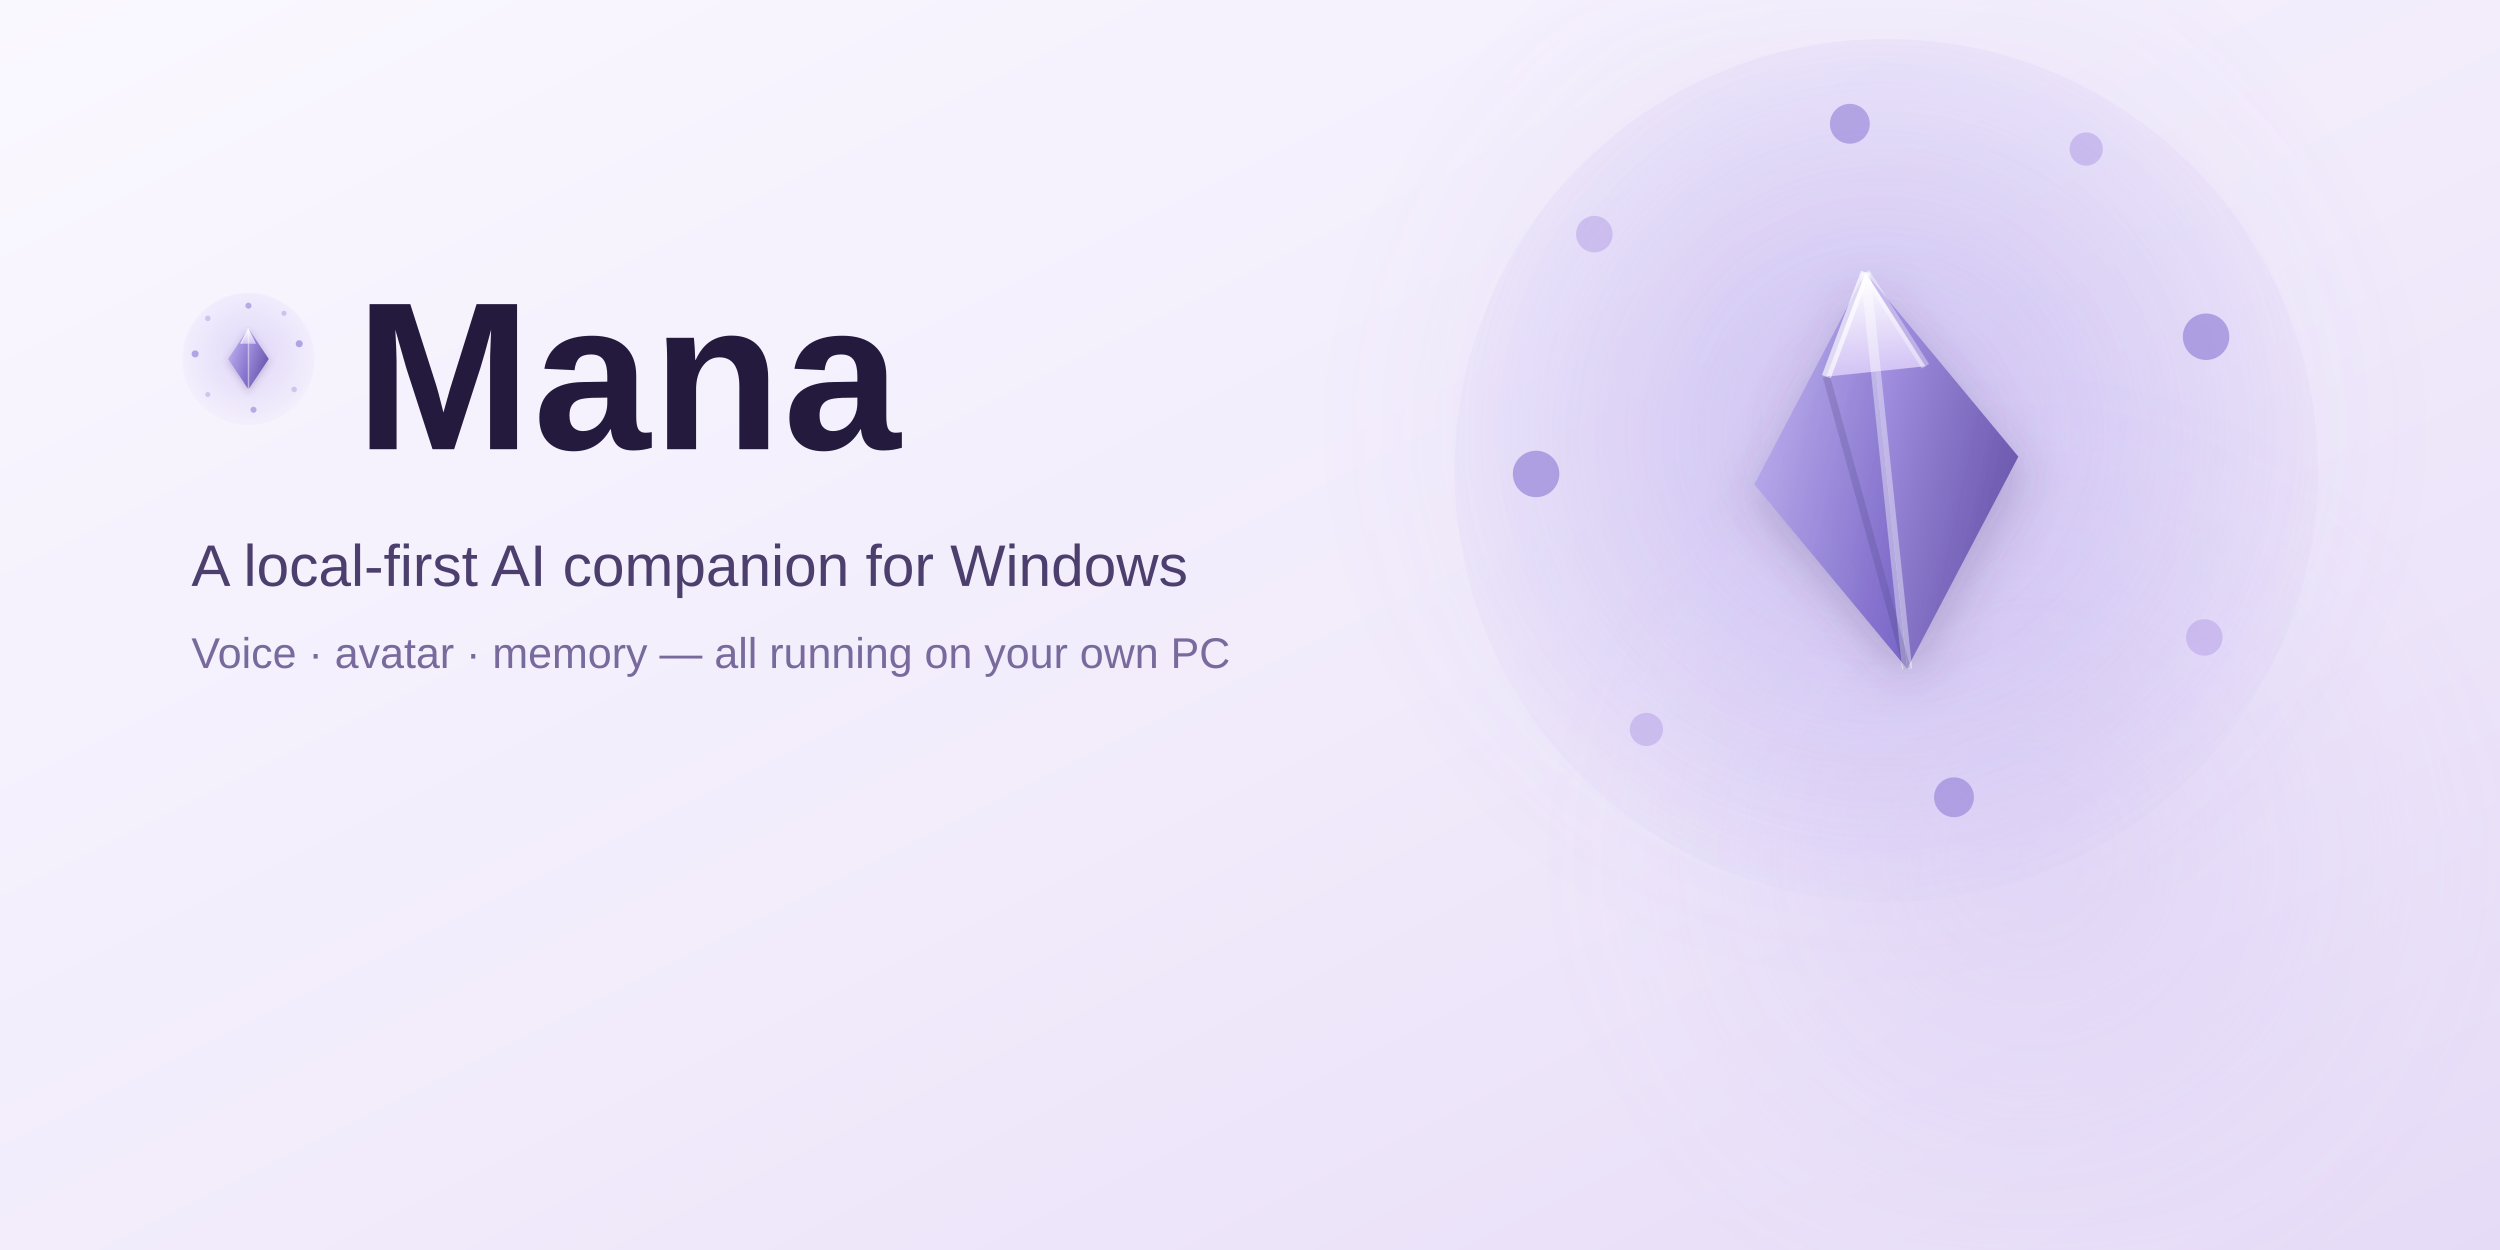
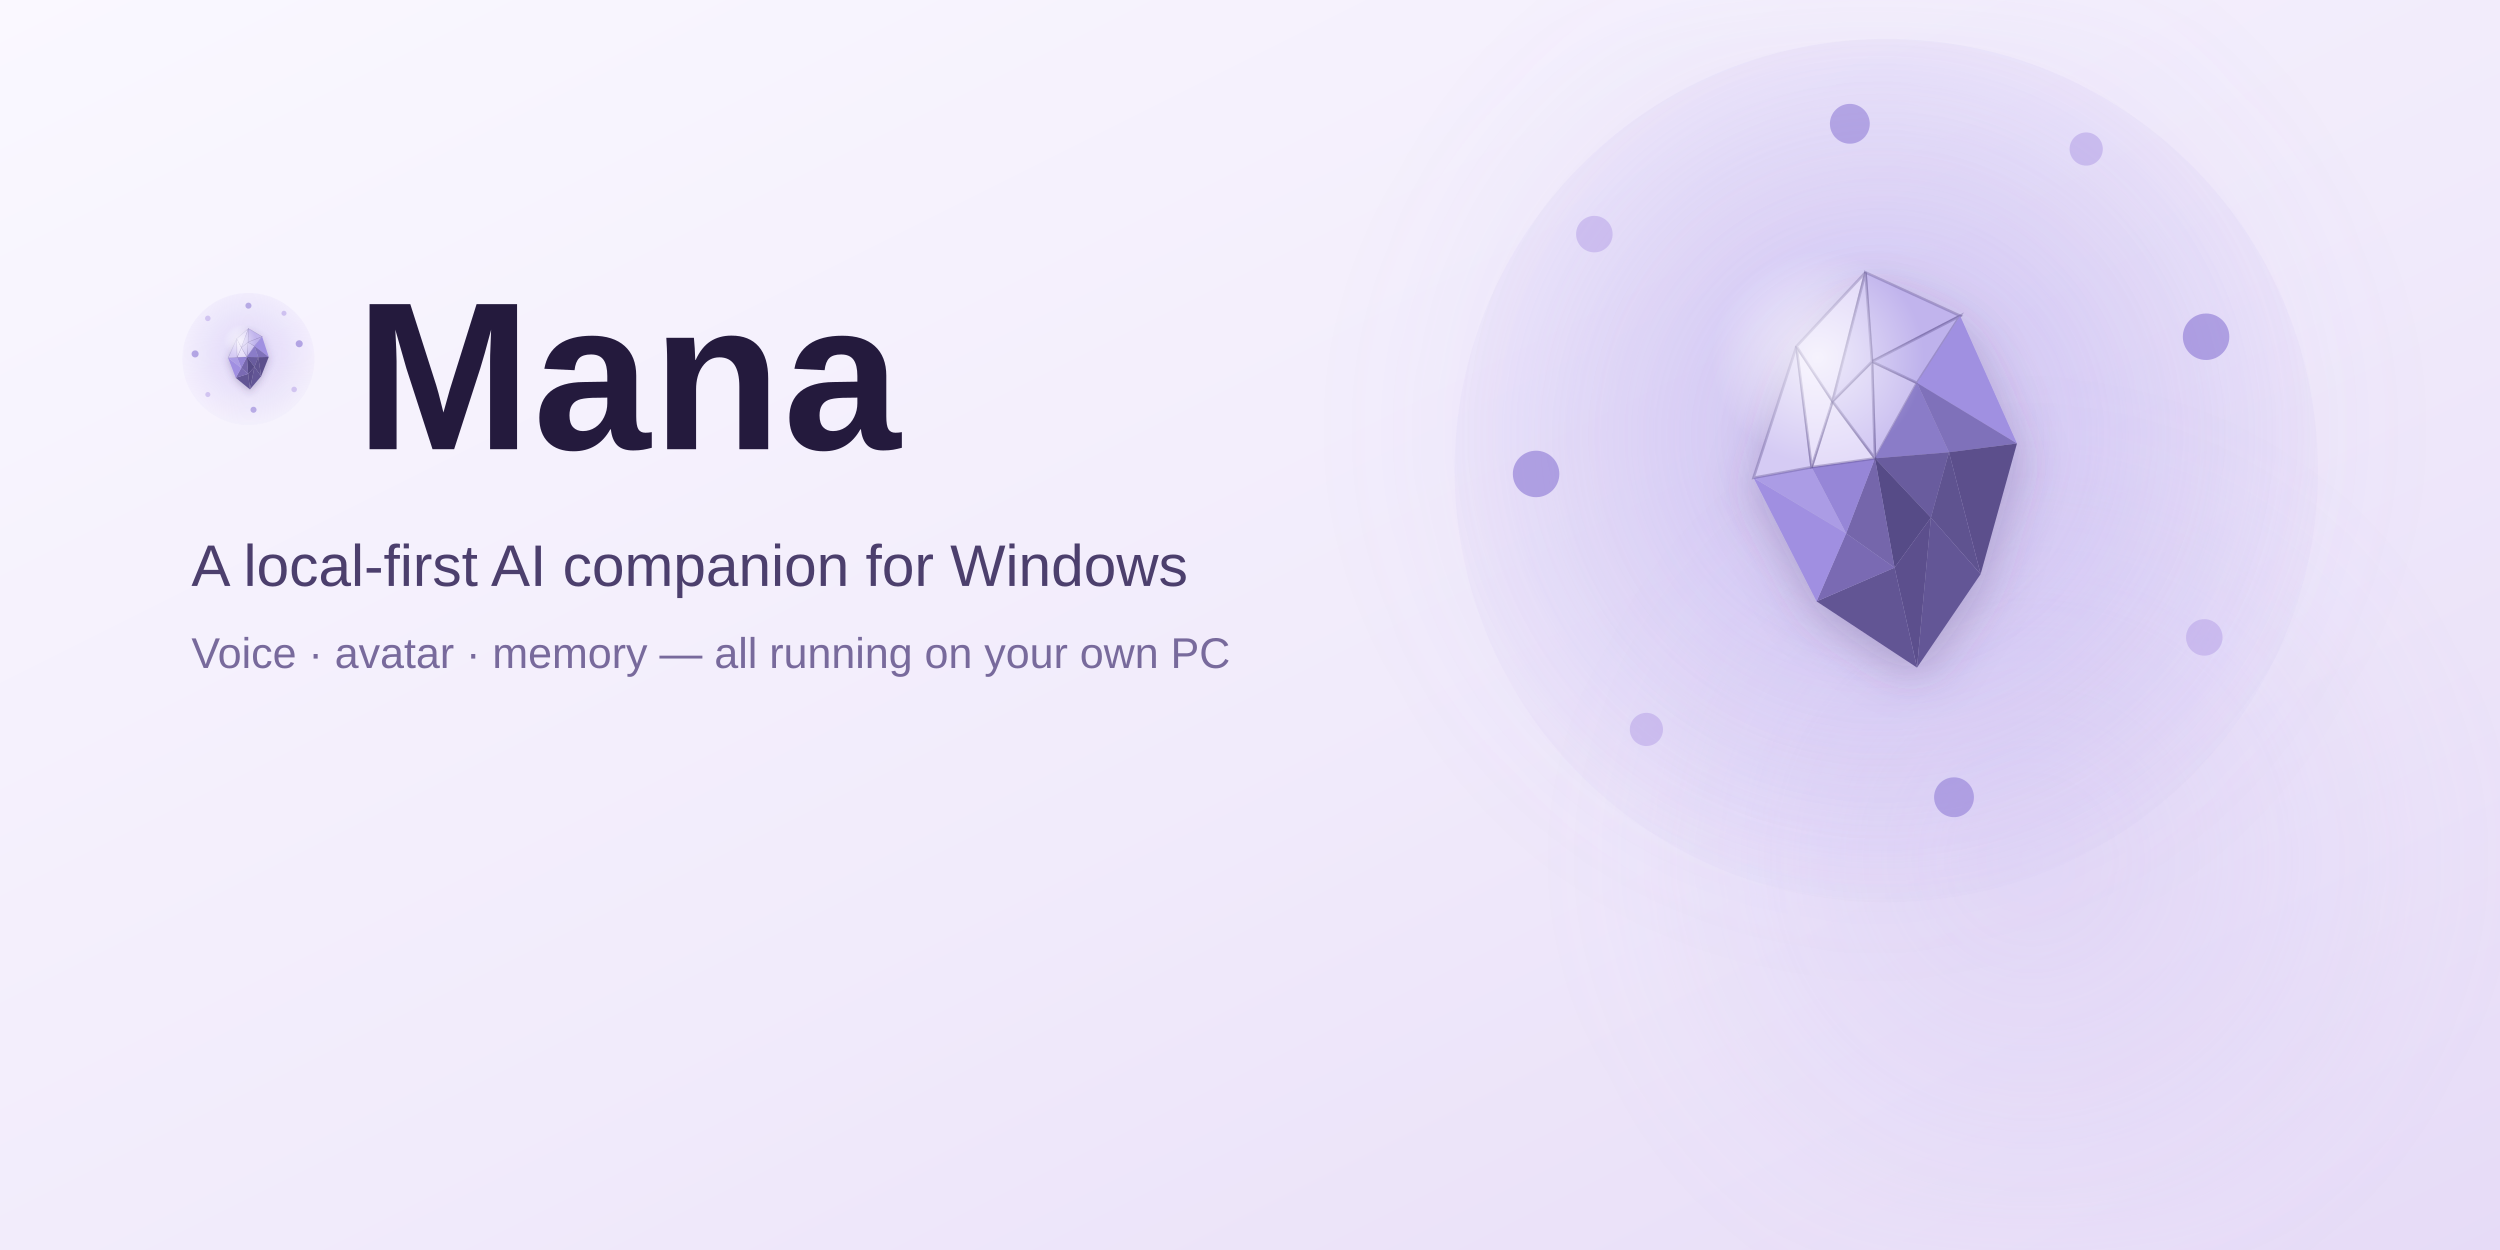
<svg xmlns="http://www.w3.org/2000/svg" width="1280" height="640" viewBox="0 0 1280 640">
  <defs>
    <linearGradient id="bg" x1="0%" y1="0%" x2="100%" y2="100%">
      <stop offset="0%" stop-color="#faf8ff" />
      <stop offset="55%" stop-color="#f1ebfb" />
      <stop offset="100%" stop-color="#e6dbf7" />
    </linearGradient>
    <radialGradient id="glow1" cx="50%" cy="50%" r="50%">
      <stop offset="0%" stop-color="#9d8ce0" stop-opacity="0.28" />
      <stop offset="100%" stop-color="#9d8ce0" stop-opacity="0" />
    </radialGradient>
    <radialGradient id="glow2" cx="50%" cy="50%" r="50%">
      <stop offset="0%" stop-color="#c9b8f0" stop-opacity="0.30" />
      <stop offset="100%" stop-color="#c9b8f0" stop-opacity="0" />
    </radialGradient>
    <filter id="soft" x="-50%" y="-50%" width="200%" height="200%">
      <feGaussianBlur stdDeviation="26" />
    </filter>
-     <linearGradient id="facetL" x1="0%" y1="0%" x2="100%" y2="100%">
-       <stop offset="0%" stop-color="#cabdf5" />
-       <stop offset="100%" stop-color="#7360c4" />
-     </linearGradient>
-     <linearGradient id="facetR" x1="0%" y1="0%" x2="100%" y2="100%">
-       <stop offset="0%" stop-color="#ae9cec" />
-       <stop offset="100%" stop-color="#57459c" />
-     </linearGradient>
-     <linearGradient id="facetT" x1="0%" y1="0%" x2="0%" y2="100%">
-       <stop offset="0%" stop-color="#ffffff" />
-       <stop offset="100%" stop-color="#d3c4f5" />
-     </linearGradient>
    <radialGradient id="crystalHalo" cx="50%" cy="46%" r="62%">
      <stop offset="0%" stop-color="#b3a0ee" stop-opacity="0.35" />
      <stop offset="100%" stop-color="#b3a0ee" stop-opacity="0" />
    </radialGradient>
    <filter id="crystalShadow" x="-60%" y="-60%" width="220%" height="220%">
      <feDropShadow dx="0" dy="0.5" stdDeviation="0.7" flood-color="#4a3f6d" flood-opacity="0.28" />
    </filter>
+     <radialGradient id="bloom1" cx="50%" cy="50%" r="50%">
+       <stop offset="0%" stop-color="#ffffff" stop-opacity="0.7" />
+       <stop offset="100%" stop-color="#ffffff" stop-opacity="0" />
+     </radialGradient>
+     <radialGradient id="bloom2" cx="50%" cy="50%" r="50%">
+       <stop offset="0%" stop-color="#ffffff" stop-opacity="0.7" />
+       <stop offset="100%" stop-color="#ffffff" stop-opacity="0" />
+     </radialGradient>
  </defs>
  <rect width="1280" height="640" fill="url(#bg)" />
  <circle cx="960" cy="220" r="260" fill="url(#glow1)" filter="url(#soft)" />
  <circle cx="1040" cy="440" r="220" fill="url(#glow2)" filter="url(#soft)" />
  <g transform="translate(760,20) scale(17) rotate(-6 12 12)">
    <ellipse cx="12" cy="13" rx="13" ry="13" fill="url(#crystalHalo)" />
    <circle cx="22" cy="10" r="0.7" fill="#8a76d4" opacity="0.6" />
    <circle cx="19" cy="4" r="0.5" fill="#b39ee6" opacity="0.55" />
    <circle cx="12" cy="2.5" r="0.6" fill="#8a76d4" opacity="0.55" />
    <circle cx="4" cy="5" r="0.55" fill="#b39ee6" opacity="0.5" />
    <circle cx="1.5" cy="12" r="0.7" fill="#8a76d4" opacity="0.6" />
    <circle cx="4" cy="20" r="0.5" fill="#b39ee6" opacity="0.5" />
    <circle cx="13" cy="23" r="0.6" fill="#8a76d4" opacity="0.55" />
    <circle cx="21" cy="19" r="0.55" fill="#b39ee6" opacity="0.5" />
    <g filter="url(#crystalShadow)">
-       <path d="M12,7 L8,13 L12,19 Z" fill="url(#facetL)" opacity="0.96" />
-       <path d="M12,7 L16,13 L12,19 Z" fill="url(#facetR)" />
-       <path d="M12,7 L13.5,10 L10.5,10 Z" fill="url(#facetT)" />
-       <path d="M12,7 L12,19" stroke="#ffffff" stroke-opacity="0.4" stroke-width="0.3" />
-       <path d="M12,7 L10.5,10" stroke="#ffffff" stroke-opacity="0.65" stroke-width="0.28" />
-       <path d="M12,7 L13.5,10" stroke="#ffffff" stroke-opacity="0.35" stroke-width="0.26" />
-       <path d="M10.5,10 L12,19" stroke="#3c2f66" stroke-opacity="0.18" stroke-width="0.22" />
+       <path d="M11.7,12.6 L11.916,9.691 L13.196,10.472 Z" fill="#cbc0f0" stroke="#5a4c8a" stroke-width="0.08" stroke-opacity="0.35" />
+       <path d="M11.916,9.691 L12,7 L14.7,8.6 Z" fill="#c1b4ed" stroke="#5a4c8a" stroke-width="0.08" stroke-opacity="0.35" />
+       <path d="M11.916,9.691 L14.7,8.6 L13.196,10.472 Z" fill="#beb2ec" stroke="#5a4c8a" stroke-width="0.08" stroke-opacity="0.35" />
+       <path d="M11.7,12.6 L13.196,10.472 L13.936,12.65 Z" fill="#8a7bc8" />
+       <path d="M13.196,10.472 L14.7,8.6 L16,12.6 Z" fill="#a090e1" />
+       <path d="M13.196,10.472 L16,12.6 L13.936,12.65 Z" fill="#7f71ba" />
+       <path d="M11.7,12.6 L13.936,12.65 L13.188,14.552 Z" fill="#695c9e" />
+       <path d="M13.936,12.65 L16,12.6 L14.5,16.4 Z" fill="#5b4f8c" />
+       <path d="M13.936,12.65 L14.5,16.4 L13.188,14.552 Z" fill="#5f5290" />
+       <path d="M11.7,12.6 L13.188,14.552 L11.942,15.935 Z" fill="#574c87" />
+       <path d="M13.188,14.552 L14.5,16.4 L12.3,19 Z" fill="#645796" />
+       <path d="M13.188,14.552 L12.3,19 L11.942,15.935 Z" fill="#5c508d" />
+       <path d="M11.7,12.6 L11.942,15.935 L10.6,14.756 Z" fill="#7466ab" />
+       <path d="M11.942,15.935 L12.3,19 L9.5,16.7 Z" fill="#625594" />
+       <path d="M11.942,15.935 L9.5,16.7 L10.6,14.756 Z" fill="#7a6bb3" />
+       <path d="M11.7,12.6 L10.6,14.756 L9.774,12.664 Z" fill="#9686d7" />
+       <path d="M10.6,14.756 L9.5,16.7 L8,12.8 Z" fill="#a08fe1" />
+       <path d="M10.6,14.756 L8,12.8 L9.774,12.664 Z" fill="#ab9ce5" />
+       <path d="M11.7,12.6 L9.774,12.664 L10.608,10.757 Z" fill="#e4dcf9" stroke="#5a4c8a" stroke-width="0.08" stroke-opacity="0.35" />
+       <path d="M9.774,12.664 L8,12.8 L9.7,9 Z" fill="#d5cbf4" stroke="#5a4c8a" stroke-width="0.08" stroke-opacity="0.35" />
+       <path d="M9.774,12.664 L9.7,9 L10.608,10.757 Z" fill="#e7dffa" stroke="#5a4c8a" stroke-width="0.08" stroke-opacity="0.35" />
+       <path d="M11.7,12.6 L10.608,10.757 L11.916,9.691 Z" fill="#d2c8f3" stroke="#5a4c8a" stroke-width="0.08" stroke-opacity="0.35" />
+       <path d="M10.608,10.757 L9.7,9 L12,7 Z" fill="#e0d7f8" stroke="#5a4c8a" stroke-width="0.08" stroke-opacity="0.35" />
+       <path d="M10.608,10.757 L12,7 L11.916,9.691 Z" fill="#ccc1f1" stroke="#5a4c8a" stroke-width="0.08" stroke-opacity="0.35" />
    </g>
+     <ellipse cx="10.3" cy="9.4" rx="3.2" ry="3.2" fill="url(#bloom1)" />
  </g>
  <g transform="translate(96,150) scale(2.6)">
    <ellipse cx="12" cy="13" rx="13" ry="13" fill="url(#crystalHalo)" />
    <circle cx="22" cy="10" r="0.7" fill="#8a76d4" opacity="0.6" />
    <circle cx="19" cy="4" r="0.5" fill="#b39ee6" opacity="0.55" />
    <circle cx="12" cy="2.5" r="0.6" fill="#8a76d4" opacity="0.55" />
    <circle cx="4" cy="5" r="0.55" fill="#b39ee6" opacity="0.5" />
    <circle cx="1.5" cy="12" r="0.7" fill="#8a76d4" opacity="0.6" />
    <circle cx="4" cy="20" r="0.5" fill="#b39ee6" opacity="0.5" />
    <circle cx="13" cy="23" r="0.6" fill="#8a76d4" opacity="0.55" />
    <circle cx="21" cy="19" r="0.55" fill="#b39ee6" opacity="0.5" />
    <g filter="url(#crystalShadow)">
-       <path d="M12,7 L8,13 L12,19 Z" fill="url(#facetL)" opacity="0.96" />
-       <path d="M12,7 L16,13 L12,19 Z" fill="url(#facetR)" />
-       <path d="M12,7 L13.5,10 L10.5,10 Z" fill="url(#facetT)" />
-       <path d="M12,7 L12,19" stroke="#ffffff" stroke-opacity="0.4" stroke-width="0.3" />
-       <path d="M12,7 L10.5,10" stroke="#ffffff" stroke-opacity="0.65" stroke-width="0.28" />
+       <path d="M11.7,12.6 L11.916,9.691 L13.196,10.472 Z" fill="#cbc0f0" stroke="#5a4c8a" stroke-width="0.08" stroke-opacity="0.35" />
+       <path d="M11.916,9.691 L12,7 L14.7,8.6 Z" fill="#c1b4ed" stroke="#5a4c8a" stroke-width="0.08" stroke-opacity="0.35" />
+       <path d="M11.916,9.691 L14.7,8.6 L13.196,10.472 Z" fill="#beb2ec" stroke="#5a4c8a" stroke-width="0.08" stroke-opacity="0.35" />
+       <path d="M11.7,12.6 L13.196,10.472 L13.936,12.65 Z" fill="#8a7bc8" />
+       <path d="M13.196,10.472 L14.7,8.6 L16,12.6 Z" fill="#a090e1" />
+       <path d="M13.196,10.472 L16,12.6 L13.936,12.65 Z" fill="#7f71ba" />
+       <path d="M11.7,12.6 L13.936,12.65 L13.188,14.552 Z" fill="#695c9e" />
+       <path d="M13.936,12.65 L16,12.6 L14.5,16.4 Z" fill="#5b4f8c" />
+       <path d="M13.936,12.65 L14.5,16.4 L13.188,14.552 Z" fill="#5f5290" />
+       <path d="M11.7,12.6 L13.188,14.552 L11.942,15.935 Z" fill="#574c87" />
+       <path d="M13.188,14.552 L14.5,16.4 L12.3,19 Z" fill="#645796" />
+       <path d="M13.188,14.552 L12.3,19 L11.942,15.935 Z" fill="#5c508d" />
+       <path d="M11.7,12.6 L11.942,15.935 L10.6,14.756 Z" fill="#7466ab" />
+       <path d="M11.942,15.935 L12.3,19 L9.5,16.7 Z" fill="#625594" />
+       <path d="M11.942,15.935 L9.5,16.7 L10.6,14.756 Z" fill="#7a6bb3" />
+       <path d="M11.7,12.6 L10.6,14.756 L9.774,12.664 Z" fill="#9686d7" />
+       <path d="M10.6,14.756 L9.5,16.7 L8,12.8 Z" fill="#a08fe1" />
+       <path d="M10.6,14.756 L8,12.8 L9.774,12.664 Z" fill="#ab9ce5" />
+       <path d="M11.7,12.6 L9.774,12.664 L10.608,10.757 Z" fill="#e4dcf9" stroke="#5a4c8a" stroke-width="0.08" stroke-opacity="0.35" />
+       <path d="M9.774,12.664 L8,12.8 L9.7,9 Z" fill="#d5cbf4" stroke="#5a4c8a" stroke-width="0.08" stroke-opacity="0.35" />
+       <path d="M9.774,12.664 L9.7,9 L10.608,10.757 Z" fill="#e7dffa" stroke="#5a4c8a" stroke-width="0.08" stroke-opacity="0.35" />
+       <path d="M11.7,12.6 L10.608,10.757 L11.916,9.691 Z" fill="#d2c8f3" stroke="#5a4c8a" stroke-width="0.08" stroke-opacity="0.35" />
+       <path d="M10.608,10.757 L9.7,9 L12,7 Z" fill="#e0d7f8" stroke="#5a4c8a" stroke-width="0.08" stroke-opacity="0.35" />
+       <path d="M10.608,10.757 L12,7 L11.916,9.691 Z" fill="#ccc1f1" stroke="#5a4c8a" stroke-width="0.08" stroke-opacity="0.35" />
    </g>
+     <ellipse cx="10.3" cy="9.4" rx="3.2" ry="3.2" fill="url(#bloom2)" />
  </g>
  <text x="182" y="230" font-family="'Segoe UI','Helvetica Neue',Arial,sans-serif" font-size="108" font-weight="700" fill="#241a3d" letter-spacing="1">Mana</text>
  <text x="98" y="300" font-family="'Segoe UI','Helvetica Neue',Arial,sans-serif" font-size="30" fill="#4c3f6d">A local-first AI companion for Windows</text>
  <text x="98" y="342" font-family="'Segoe UI','Helvetica Neue',Arial,sans-serif" font-size="22" fill="#786a9c">Voice · avatar · memory — all running on your own PC</text>
</svg>
